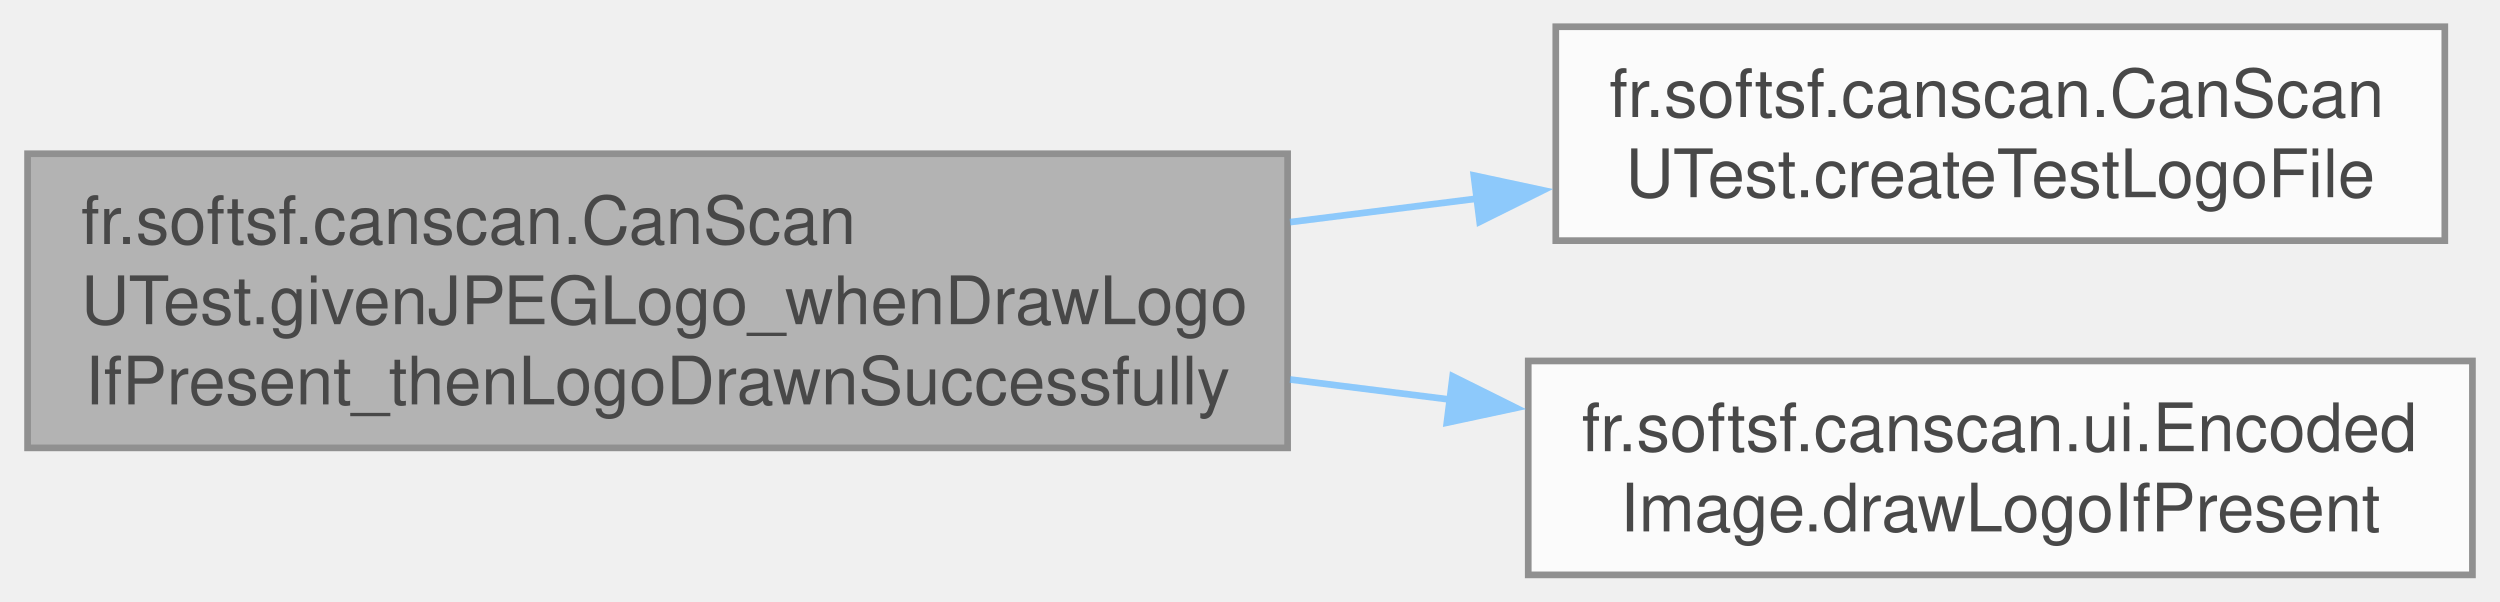
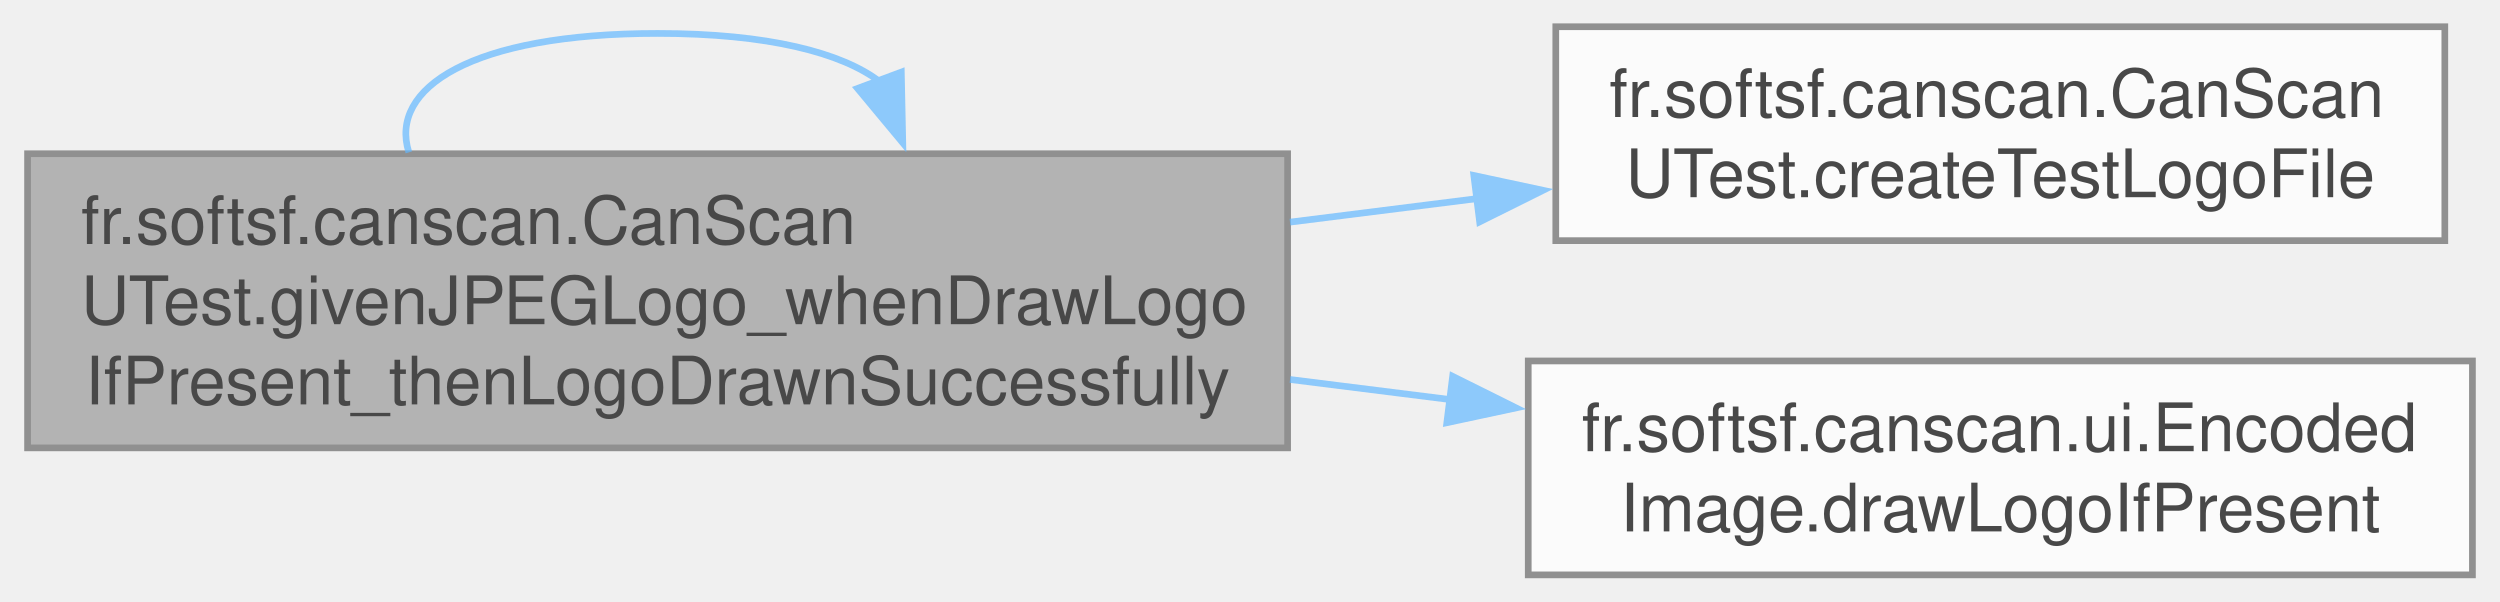
<svg xmlns="http://www.w3.org/2000/svg" xmlns:xlink="http://www.w3.org/1999/xlink" width="374pt" height="90pt" viewBox="0.00 0.00 373.75 90.00">
  <svg id="main" version="1.1" xml:space="preserve">
    <style type="text/css">
.node, .edge {opacity: 0.7;}
.node.selected, .edge.selected {opacity: 1;}
.edge:hover path { stroke: red; }
.edge:hover polygon { stroke: red; fill: red; }
</style>
    <svg id="graph" class="graph">
      <g id="graph0" class="graph" transform="scale(1 1) rotate(0) translate(4 86)">
        <g id="Node000001" class="node">
          <g id="a_Node000001">
            <a xlink:title=" ">
              <polygon fill="#999999" stroke="#666666" points="188.5,-63 0,-63 0,-19 188.5,-19 188.5,-63" />
              <text text-anchor="start" x="8" y="-49.5" font-family="Helvetica,sans-Serif" font-size="10.00">fr.softsf.canscan.CanScan</text>
              <text text-anchor="start" x="8" y="-37.5" font-family="Helvetica,sans-Serif" font-size="10.00">UTest.givenJPEGLogo_whenDrawLogo</text>
              <text text-anchor="middle" x="94.25" y="-25.5" font-family="Helvetica,sans-Serif" font-size="10.00">IfPresent_thenLogoDrawnSuccessfully</text>
            </a>
          </g>
        </g>
+         <g id="edge3_Node000001_Node000001" class="edge">
+           <g id="a_edge3_Node000001_Node000001">
+             <a xlink:title=" ">
+               <path fill="none" stroke="#63b8ff" d="M57.04,-63.21C53.99,-72.8 66.39,-81 94.25,-81 110.79,-81 121.88,-78.11 127.53,-73.75" />
+               <polygon fill="#63b8ff" stroke="#63b8ff" points="130.71,-75.22 130.93,-64.63 124.16,-72.77 130.71,-75.22" />
+             </a>
+           </g>
+         </g>
        <g id="Node000002" class="node">
          <g id="a_Node000002">
-             <a xlink:href="classfr_1_1softsf_1_1canscan_1_1_can_scan_u_test.html#abe028cb3381791e1ae35aaedbdf52e9b" target="_top" xlink:title=" ">
+             <a xlink:href="classfr_1_1softsf_1_1canscan_1_1_can_scan_u_test.html#abe028cb3381791e1ae35aaedbdf52e9b" target="_top" xlink:title="Crée un fichier image temporaire pour les besoins des tests.">
              <polygon fill="white" stroke="#666666" points="361.62,-82 228.62,-82 228.62,-50 361.62,-50 361.62,-82" />
              <text text-anchor="start" x="236.62" y="-68.5" font-family="Helvetica,sans-Serif" font-size="10.00">fr.softsf.canscan.CanScan</text>
              <text text-anchor="middle" x="295.12" y="-56.5" font-family="Helvetica,sans-Serif" font-size="10.00">UTest.createTestLogoFile</text>
            </a>
          </g>
        </g>
        <g id="edge1_Node000001_Node000002" class="edge">
          <g id="a_edge1_Node000001_Node000002">
            <a xlink:title=" ">
              <path fill="none" stroke="#63b8ff" d="M188.86,-52.77C198.32,-53.96 207.84,-55.15 217.1,-56.32" />
              <polygon fill="#63b8ff" stroke="#63b8ff" points="216.36,-59.75 226.72,-57.53 217.23,-52.81 216.36,-59.75" />
            </a>
          </g>
        </g>
        <g id="Node000003" class="node">
          <g id="a_Node000003">
            <a xlink:href="classfr_1_1softsf_1_1canscan_1_1ui_1_1_encoded_image.html#ade10f89c4a09ef2a68d99169cbf5f4fb" target="_top" xlink:title="Draws the logo at the center of the QR code if a valid logo file is provided.">
              <polygon fill="white" stroke="#666666" points="365.75,-32 224.5,-32 224.5,0 365.75,0 365.75,-32" />
              <text text-anchor="start" x="232.5" y="-18.5" font-family="Helvetica,sans-Serif" font-size="10.00">fr.softsf.canscan.ui.Encoded</text>
              <text text-anchor="middle" x="295.12" y="-6.5" font-family="Helvetica,sans-Serif" font-size="10.00">Image.drawLogoIfPresent</text>
            </a>
          </g>
        </g>
        <g id="edge2_Node000001_Node000003" class="edge">
          <g id="a_edge2_Node000001_Node000003">
            <a xlink:title=" ">
              <path fill="none" stroke="#63b8ff" d="M188.86,-29.23C196.85,-28.23 204.89,-27.22 212.77,-26.23" />
              <polygon fill="#63b8ff" stroke="#63b8ff" points="213.19,-29.7 222.68,-24.98 212.32,-22.76 213.19,-29.7" />
            </a>
          </g>
        </g>
      </g>
    </svg>
  </svg>
  <style type="text/css">

[data-mouse-over-selected='false'] { opacity: 0.7; }
[data-mouse-over-selected='true']  { opacity: 1.0; }

</style>
</svg>
